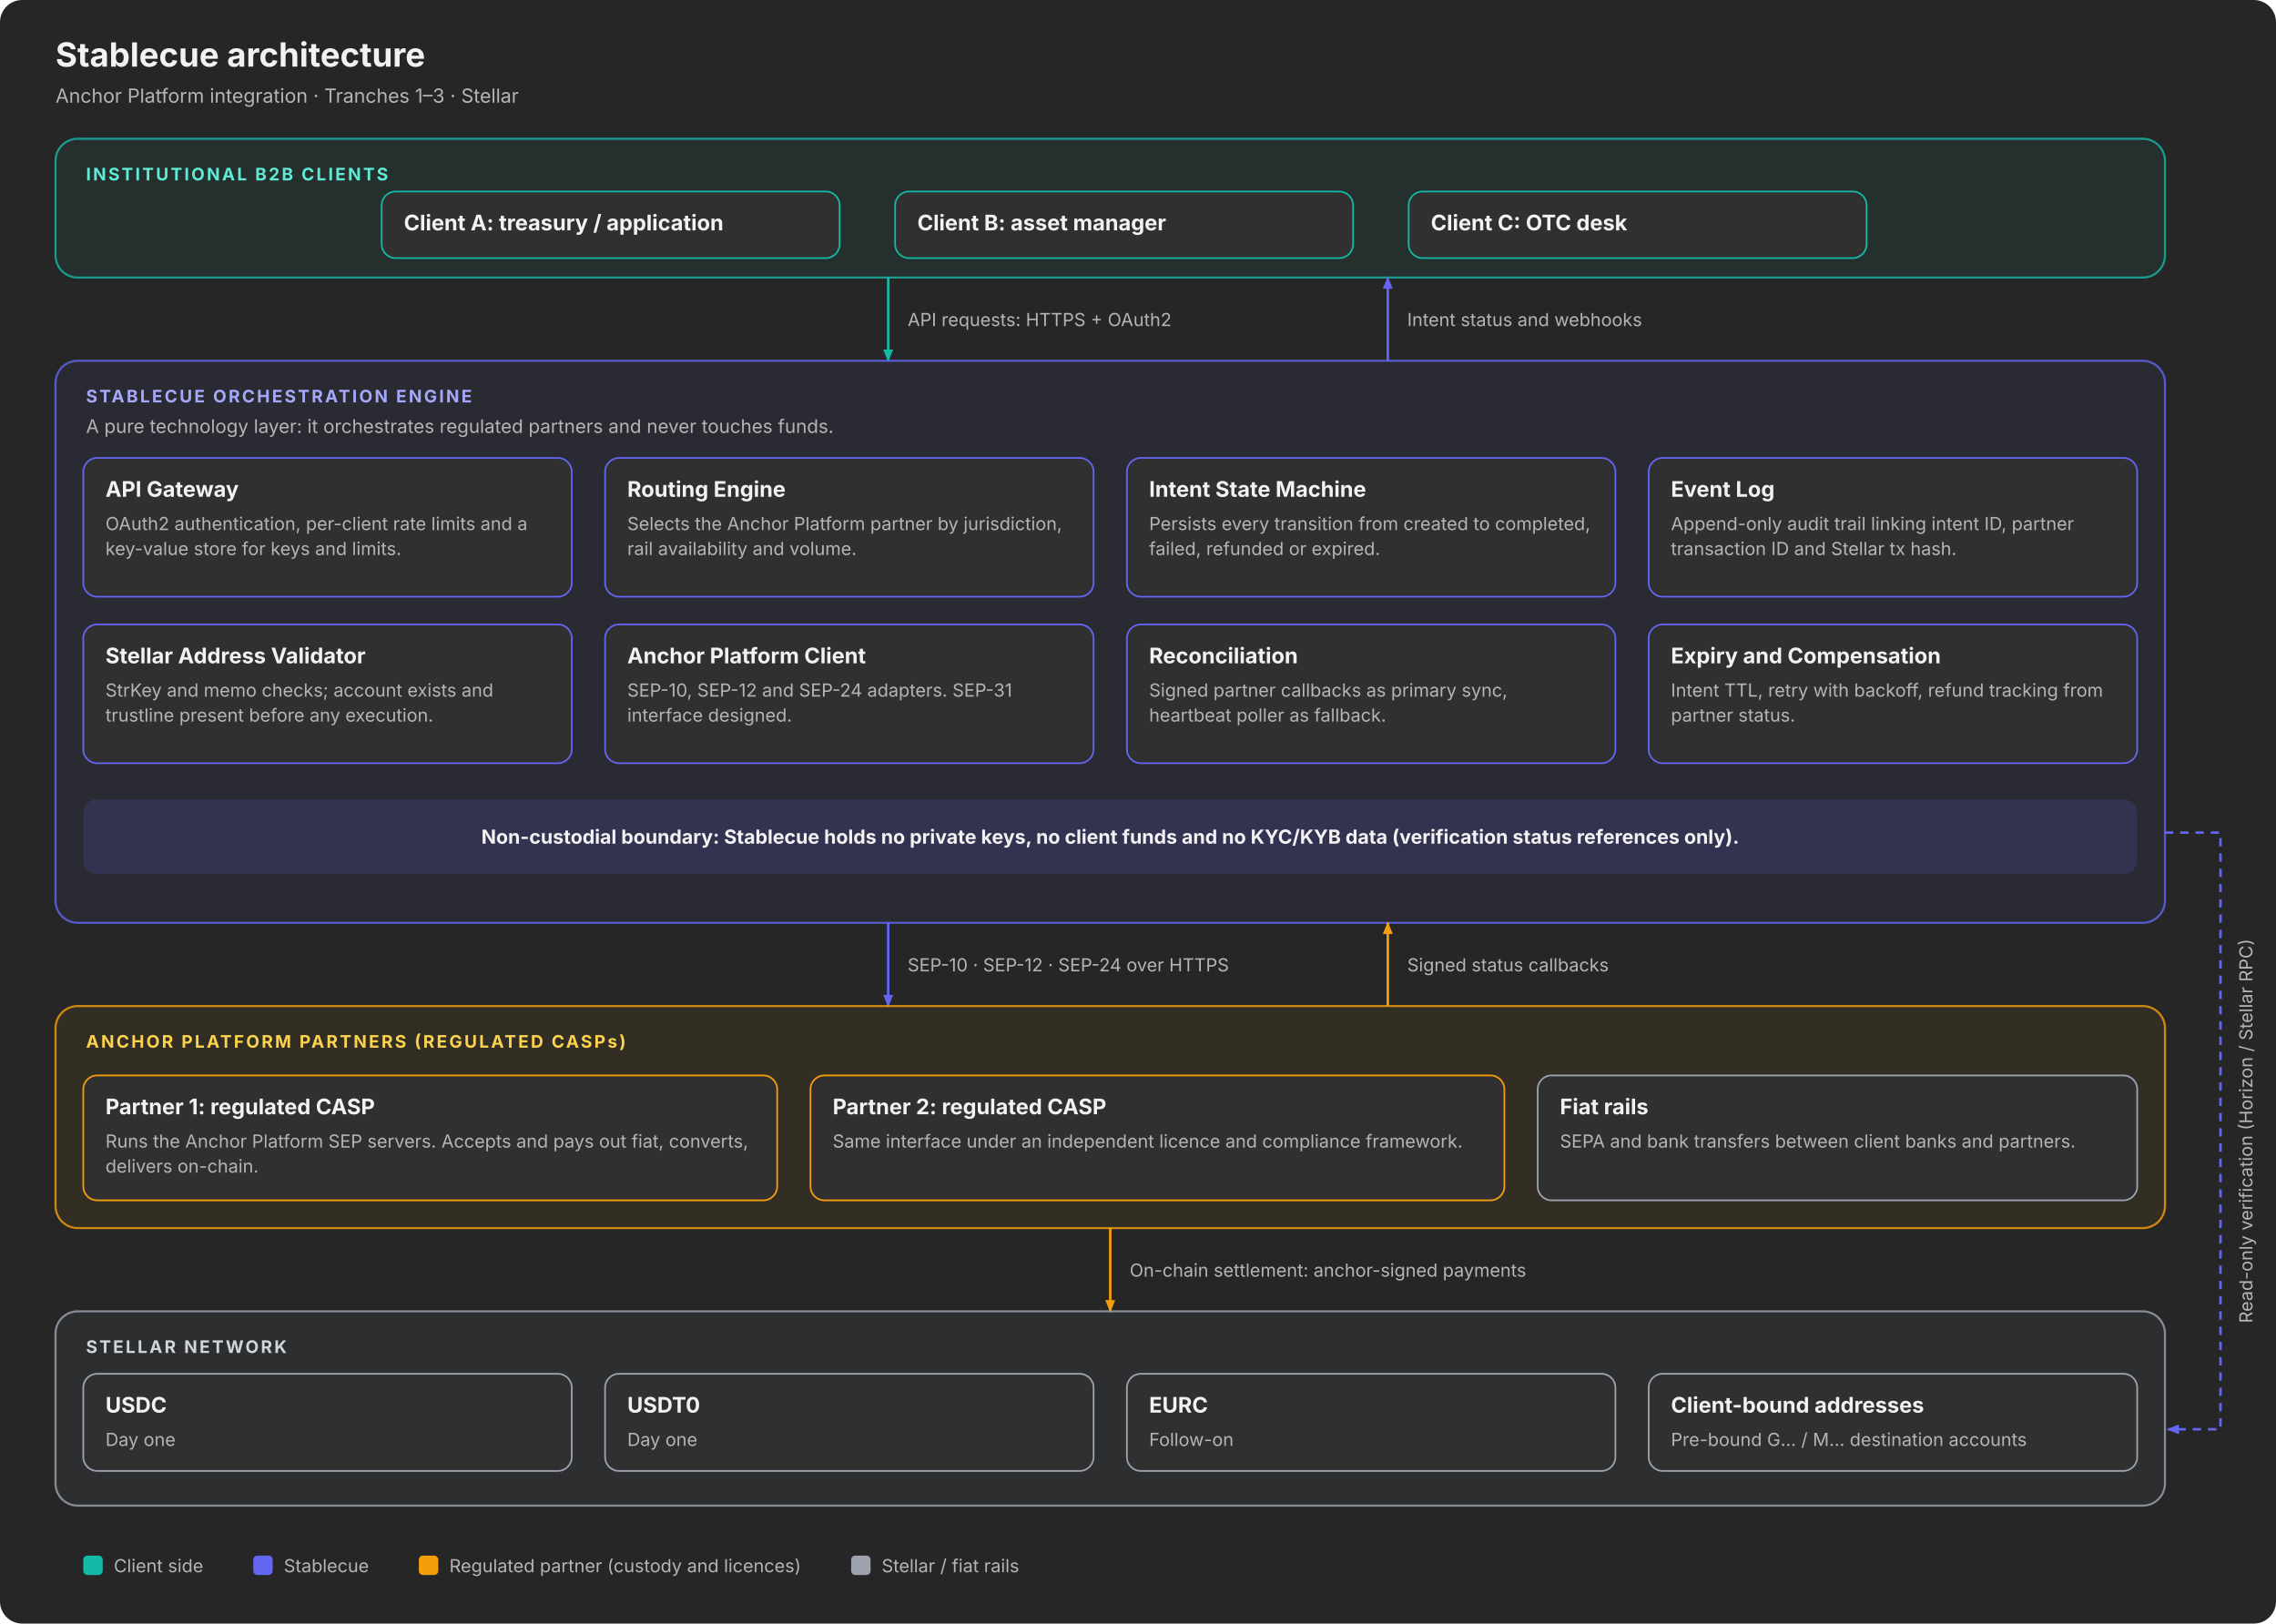
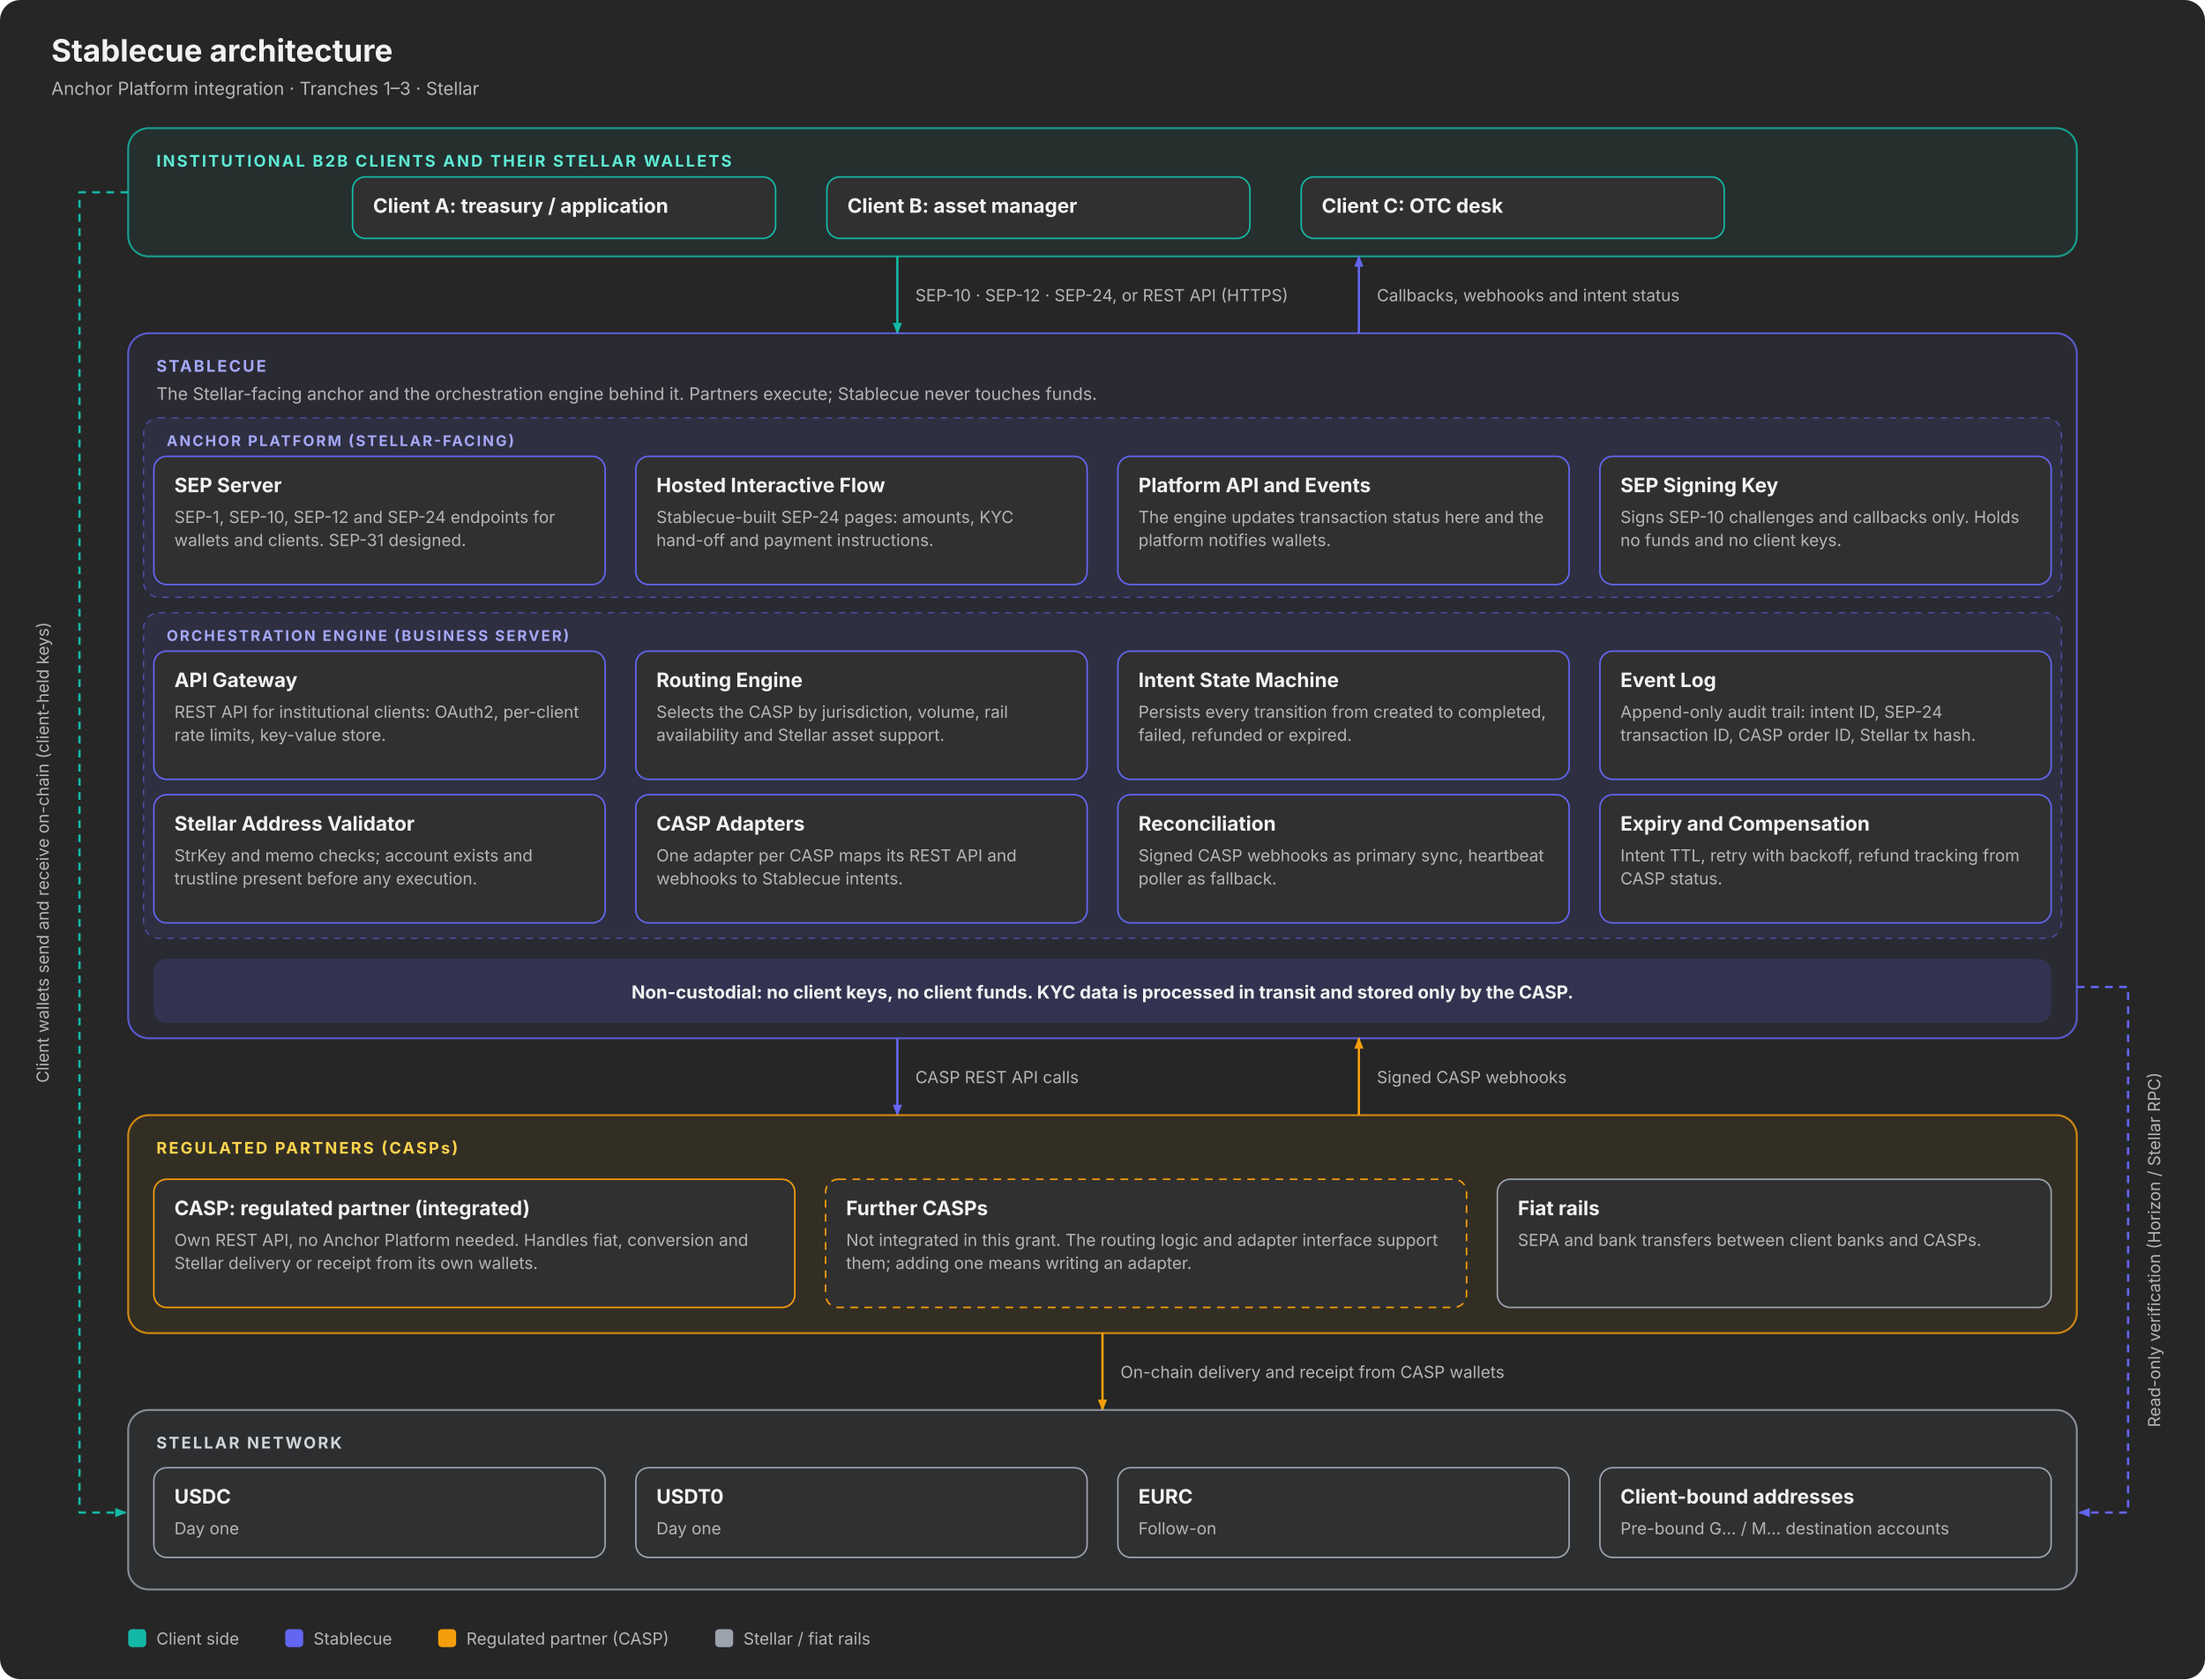
- <svg xmlns="http://www.w3.org/2000/svg" viewBox="0 0 1640 1170" width="1640" height="1170" role="img" aria-labelledby="t d" font-family="Inter, 'Segoe UI', 'Helvetica Neue', Helvetica, Arial, sans-serif">
+ <svg xmlns="http://www.w3.org/2000/svg" viewBox="0 0 1720 1310" width="1720" height="1310" role="img" aria-labelledby="t d" font-family="Inter, 'Segoe UI', 'Helvetica Neue', Helvetica, Arial, sans-serif">
  <defs>
    <marker id="ah-client" viewBox="0 0 10 10" refX="9" refY="5" markerWidth="9" markerHeight="9" markerUnits="userSpaceOnUse" orient="auto">
      <path d="M0,1 L10,5 L0,9 z" fill="#14b8a6" />
    </marker>
    <marker id="ah-sc" viewBox="0 0 10 10" refX="9" refY="5" markerWidth="9" markerHeight="9" markerUnits="userSpaceOnUse" orient="auto">
      <path d="M0,1 L10,5 L0,9 z" fill="#6366f1" />
    </marker>
    <marker id="ah-partner" viewBox="0 0 10 10" refX="9" refY="5" markerWidth="9" markerHeight="9" markerUnits="userSpaceOnUse" orient="auto">
      <path d="M0,1 L10,5 L0,9 z" fill="#f59e0b" />
    </marker>
    <marker id="ah-chain" viewBox="0 0 10 10" refX="9" refY="5" markerWidth="9" markerHeight="9" markerUnits="userSpaceOnUse" orient="auto">
      <path d="M0,1 L10,5 L0,9 z" fill="#9ca3af" />
    </marker>
    <marker id="ah-fail" viewBox="0 0 10 10" refX="9" refY="5" markerWidth="9" markerHeight="9" markerUnits="userSpaceOnUse" orient="auto">
      <path d="M0,1 L10,5 L0,9 z" fill="#f87171" />
    </marker>
  </defs>
-   <rect width="1640" height="1170" rx="16" fill="#262626" />
+   <rect width="1720" height="1310" rx="16" fill="#262626" />
  <text x="40.0" y="48.0" font-size="24" font-weight="700" fill="#f2f2f2" text-anchor="start">Stablecue architecture</text>
  <text x="40.0" y="74.0" font-size="14" font-weight="400" fill="#b5b5b5" text-anchor="start">Anchor Platform integration  ·  Tranches 1–3  ·  Stellar</text>
-   <rect x="40.0" y="100.0" width="1520.0" height="100.0" rx="16" fill="#14b8a6" stroke="#14b8a6" stroke-width="1.5" opacity="0.07" />
-   <rect x="40.0" y="100.0" width="1520.0" height="100.0" rx="16" fill="none" stroke="#14b8a6" stroke-width="1.5" opacity="0.8" />
-   <text x="62.0" y="130.0" font-size="12.5" font-weight="700" fill="#5eead4" text-anchor="start" letter-spacing="1.5">INSTITUTIONAL B2B CLIENTS</text>
+   <rect x="100.0" y="100.0" width="1520.0" height="100.0" rx="16" fill="#14b8a6" stroke="#14b8a6" stroke-width="1.5" opacity="0.07" />
+   <rect x="100.0" y="100.0" width="1520.0" height="100.0" rx="16" fill="none" stroke="#14b8a6" stroke-width="1.5" opacity="0.8" />
+   <text x="122.0" y="130.0" font-size="12.5" font-weight="700" fill="#5eead4" text-anchor="start" letter-spacing="1.5">INSTITUTIONAL B2B CLIENTS AND THEIR STELLAR WALLETS</text>
  <rect x="275.0" y="138.0" width="330.0" height="48.0" rx="10" fill="#303030" stroke="#14b8a6" stroke-width="1.2" opacity="1" />
  <text x="291.0" y="166.0" font-size="15.5" font-weight="700" fill="#f2f2f2" text-anchor="start">Client A: treasury / application</text>
  <rect x="645.0" y="138.0" width="330.0" height="48.0" rx="10" fill="#303030" stroke="#14b8a6" stroke-width="1.2" opacity="1" />
  <text x="661.0" y="166.0" font-size="15.5" font-weight="700" fill="#f2f2f2" text-anchor="start">Client B: asset manager</text>
  <rect x="1015.0" y="138.0" width="330.0" height="48.0" rx="10" fill="#303030" stroke="#14b8a6" stroke-width="1.2" opacity="1" />
  <text x="1031.0" y="166.0" font-size="15.5" font-weight="700" fill="#f2f2f2" text-anchor="start">Client C: OTC desk</text>
-   <line x1="640.0" y1="200.0" x2="640.0" y2="260.0" stroke="#14b8a6" stroke-width="1.8" marker-end="url(#ah-client)" />
-   <text x="654.0" y="235.0" font-size="13" font-weight="400" fill="#b5b5b5" text-anchor="start">API requests: HTTPS + OAuth2</text>
-   <line x1="1000.0" y1="260.0" x2="1000.0" y2="200.0" stroke="#6366f1" stroke-width="1.8" marker-end="url(#ah-sc)" />
-   <text x="1014.0" y="235.0" font-size="13" font-weight="400" fill="#b5b5b5" text-anchor="start">Intent status and webhooks</text>
-   <rect x="40.0" y="260.0" width="1520.0" height="405.0" rx="16" fill="#6366f1" stroke="#6366f1" stroke-width="1.5" opacity="0.07" />
-   <rect x="40.0" y="260.0" width="1520.0" height="405.0" rx="16" fill="none" stroke="#6366f1" stroke-width="1.5" opacity="0.8" />
-   <text x="62.0" y="290.0" font-size="12.5" font-weight="700" fill="#a5a8f8" text-anchor="start" letter-spacing="1.5">STABLECUE ORCHESTRATION ENGINE</text>
-   <text x="62.0" y="312.0" font-size="13.5" font-weight="400" fill="#b5b5b5" text-anchor="start">A pure technology layer: it orchestrates regulated partners and never touches funds.</text>
-   <rect x="60.0" y="330.0" width="352.0" height="100.0" rx="10" fill="#303030" stroke="#6366f1" stroke-width="1.2" opacity="1" />
-   <text x="76.0" y="358.0" font-size="15.5" font-weight="700" fill="#f2f2f2" text-anchor="start">API Gateway</text>
-   <text x="76.0" y="382.0" font-size="13" font-weight="400" fill="#b5b5b5" text-anchor="start">OAuth2 authentication, per-client rate limits and a</text>
-   <text x="76.0" y="400.0" font-size="13" font-weight="400" fill="#b5b5b5" text-anchor="start">key-value store for keys and limits.</text>
-   <rect x="436.0" y="330.0" width="352.0" height="100.0" rx="10" fill="#303030" stroke="#6366f1" stroke-width="1.2" opacity="1" />
-   <text x="452.0" y="358.0" font-size="15.5" font-weight="700" fill="#f2f2f2" text-anchor="start">Routing Engine</text>
-   <text x="452.0" y="382.0" font-size="13" font-weight="400" fill="#b5b5b5" text-anchor="start">Selects the Anchor Platform partner by jurisdiction,</text>
-   <text x="452.0" y="400.0" font-size="13" font-weight="400" fill="#b5b5b5" text-anchor="start">rail availability and volume.</text>
-   <rect x="812.0" y="330.0" width="352.0" height="100.0" rx="10" fill="#303030" stroke="#6366f1" stroke-width="1.2" opacity="1" />
-   <text x="828.0" y="358.0" font-size="15.5" font-weight="700" fill="#f2f2f2" text-anchor="start">Intent State Machine</text>
-   <text x="828.0" y="382.0" font-size="13" font-weight="400" fill="#b5b5b5" text-anchor="start">Persists every transition from created to completed,</text>
-   <text x="828.0" y="400.0" font-size="13" font-weight="400" fill="#b5b5b5" text-anchor="start">failed, refunded or expired.</text>
-   <rect x="1188.0" y="330.0" width="352.0" height="100.0" rx="10" fill="#303030" stroke="#6366f1" stroke-width="1.2" opacity="1" />
-   <text x="1204.0" y="358.0" font-size="15.5" font-weight="700" fill="#f2f2f2" text-anchor="start">Event Log</text>
-   <text x="1204.0" y="382.0" font-size="13" font-weight="400" fill="#b5b5b5" text-anchor="start">Append-only audit trail linking intent ID, partner</text>
-   <text x="1204.0" y="400.0" font-size="13" font-weight="400" fill="#b5b5b5" text-anchor="start">transaction ID and Stellar tx hash.</text>
-   <rect x="60.0" y="450.0" width="352.0" height="100.0" rx="10" fill="#303030" stroke="#6366f1" stroke-width="1.2" opacity="1" />
-   <text x="76.0" y="478.0" font-size="15.5" font-weight="700" fill="#f2f2f2" text-anchor="start">Stellar Address Validator</text>
-   <text x="76.0" y="502.0" font-size="13" font-weight="400" fill="#b5b5b5" text-anchor="start">StrKey and memo checks; account exists and</text>
-   <text x="76.0" y="520.0" font-size="13" font-weight="400" fill="#b5b5b5" text-anchor="start">trustline present before any execution.</text>
-   <rect x="436.0" y="450.0" width="352.0" height="100.0" rx="10" fill="#303030" stroke="#6366f1" stroke-width="1.2" opacity="1" />
-   <text x="452.0" y="478.0" font-size="15.5" font-weight="700" fill="#f2f2f2" text-anchor="start">Anchor Platform Client</text>
-   <text x="452.0" y="502.0" font-size="13" font-weight="400" fill="#b5b5b5" text-anchor="start">SEP-10, SEP-12 and SEP-24 adapters. SEP-31</text>
-   <text x="452.0" y="520.0" font-size="13" font-weight="400" fill="#b5b5b5" text-anchor="start">interface designed.</text>
-   <rect x="812.0" y="450.0" width="352.0" height="100.0" rx="10" fill="#303030" stroke="#6366f1" stroke-width="1.2" opacity="1" />
-   <text x="828.0" y="478.0" font-size="15.5" font-weight="700" fill="#f2f2f2" text-anchor="start">Reconciliation</text>
-   <text x="828.0" y="502.0" font-size="13" font-weight="400" fill="#b5b5b5" text-anchor="start">Signed partner callbacks as primary sync,</text>
-   <text x="828.0" y="520.0" font-size="13" font-weight="400" fill="#b5b5b5" text-anchor="start">heartbeat poller as fallback.</text>
-   <rect x="1188.0" y="450.0" width="352.0" height="100.0" rx="10" fill="#303030" stroke="#6366f1" stroke-width="1.2" opacity="1" />
-   <text x="1204.0" y="478.0" font-size="15.5" font-weight="700" fill="#f2f2f2" text-anchor="start">Expiry and Compensation</text>
-   <text x="1204.0" y="502.0" font-size="13" font-weight="400" fill="#b5b5b5" text-anchor="start">Intent TTL, retry with backoff, refund tracking from</text>
-   <text x="1204.0" y="520.0" font-size="13" font-weight="400" fill="#b5b5b5" text-anchor="start">partner status.</text>
-   <rect x="60.0" y="576.0" width="1480.0" height="54.0" rx="10" fill="#6366f1" stroke="none" stroke-width="1.5" opacity="0.16" />
-   <text x="800.0" y="608.0" font-size="14" font-weight="700" fill="#f2f2f2" text-anchor="middle">Non-custodial boundary: Stablecue holds no private keys, no client funds and no KYC/KYB data (verification status references only).</text>
-   <line x1="640.0" y1="665.0" x2="640.0" y2="725.0" stroke="#6366f1" stroke-width="1.8" marker-end="url(#ah-sc)" />
-   <text x="654.0" y="700.0" font-size="13" font-weight="400" fill="#b5b5b5" text-anchor="start">SEP-10 · SEP-12 · SEP-24 over HTTPS</text>
-   <line x1="1000.0" y1="725.0" x2="1000.0" y2="665.0" stroke="#f59e0b" stroke-width="1.8" marker-end="url(#ah-partner)" />
-   <text x="1014.0" y="700.0" font-size="13" font-weight="400" fill="#b5b5b5" text-anchor="start">Signed status callbacks</text>
-   <rect x="40.0" y="725.0" width="1520.0" height="160.0" rx="16" fill="#f59e0b" stroke="#f59e0b" stroke-width="1.5" opacity="0.07" />
-   <rect x="40.0" y="725.0" width="1520.0" height="160.0" rx="16" fill="none" stroke="#f59e0b" stroke-width="1.5" opacity="0.8" />
-   <text x="62.0" y="755.0" font-size="12.5" font-weight="700" fill="#fcd34d" text-anchor="start" letter-spacing="1.5">ANCHOR PLATFORM PARTNERS (REGULATED CASPs)</text>
-   <rect x="60.0" y="775.0" width="500.0" height="90.0" rx="10" fill="#303030" stroke="#f59e0b" stroke-width="1.2" opacity="1" />
-   <text x="76.0" y="803.0" font-size="15.5" font-weight="700" fill="#f2f2f2" text-anchor="start">Partner 1: regulated CASP</text>
-   <text x="76.0" y="827.0" font-size="13" font-weight="400" fill="#b5b5b5" text-anchor="start">Runs the Anchor Platform SEP servers. Accepts and pays out fiat, converts,</text>
-   <text x="76.0" y="845.0" font-size="13" font-weight="400" fill="#b5b5b5" text-anchor="start">delivers on-chain.</text>
-   <rect x="584.0" y="775.0" width="500.0" height="90.0" rx="10" fill="#303030" stroke="#f59e0b" stroke-width="1.2" opacity="1" />
-   <text x="600.0" y="803.0" font-size="15.5" font-weight="700" fill="#f2f2f2" text-anchor="start">Partner 2: regulated CASP</text>
-   <text x="600.0" y="827.0" font-size="13" font-weight="400" fill="#b5b5b5" text-anchor="start">Same interface under an independent licence and compliance framework.</text>
-   <rect x="1108.0" y="775.0" width="432.0" height="90.0" rx="10" fill="#303030" stroke="#9ca3af" stroke-width="1.2" opacity="1" />
-   <text x="1124.0" y="803.0" font-size="15.5" font-weight="700" fill="#f2f2f2" text-anchor="start">Fiat rails</text>
-   <text x="1124.0" y="827.0" font-size="13" font-weight="400" fill="#b5b5b5" text-anchor="start">SEPA and bank transfers between client banks and partners.</text>
-   <line x1="800.0" y1="885.0" x2="800.0" y2="945.0" stroke="#f59e0b" stroke-width="1.8" marker-end="url(#ah-partner)" />
-   <text x="814.0" y="920.0" font-size="13" font-weight="400" fill="#b5b5b5" text-anchor="start">On-chain settlement: anchor-signed payments</text>
-   <rect x="40.0" y="945.0" width="1520.0" height="140.0" rx="16" fill="#9ca3af" stroke="#9ca3af" stroke-width="1.5" opacity="0.07" />
-   <rect x="40.0" y="945.0" width="1520.0" height="140.0" rx="16" fill="none" stroke="#9ca3af" stroke-width="1.5" opacity="0.8" />
-   <text x="62.0" y="975.0" font-size="12.5" font-weight="700" fill="#d1d5db" text-anchor="start" letter-spacing="1.5">STELLAR NETWORK</text>
-   <rect x="60.0" y="990.0" width="352.0" height="70.0" rx="10" fill="#303030" stroke="#9ca3af" stroke-width="1.2" opacity="1" />
-   <text x="76.0" y="1018.0" font-size="15.5" font-weight="700" fill="#f2f2f2" text-anchor="start">USDC</text>
-   <text x="76.0" y="1042.0" font-size="13" font-weight="400" fill="#b5b5b5" text-anchor="start">Day one</text>
-   <rect x="436.0" y="990.0" width="352.0" height="70.0" rx="10" fill="#303030" stroke="#9ca3af" stroke-width="1.2" opacity="1" />
-   <text x="452.0" y="1018.0" font-size="15.5" font-weight="700" fill="#f2f2f2" text-anchor="start">USDT0</text>
-   <text x="452.0" y="1042.0" font-size="13" font-weight="400" fill="#b5b5b5" text-anchor="start">Day one</text>
-   <rect x="812.0" y="990.0" width="352.0" height="70.0" rx="10" fill="#303030" stroke="#9ca3af" stroke-width="1.2" opacity="1" />
-   <text x="828.0" y="1018.0" font-size="15.5" font-weight="700" fill="#f2f2f2" text-anchor="start">EURC</text>
-   <text x="828.0" y="1042.0" font-size="13" font-weight="400" fill="#b5b5b5" text-anchor="start">Follow-on</text>
-   <rect x="1188.0" y="990.0" width="352.0" height="70.0" rx="10" fill="#303030" stroke="#9ca3af" stroke-width="1.2" opacity="1" />
-   <text x="1204.0" y="1018.0" font-size="15.5" font-weight="700" fill="#f2f2f2" text-anchor="start">Client-bound addresses</text>
-   <text x="1204.0" y="1042.0" font-size="13" font-weight="400" fill="#b5b5b5" text-anchor="start">Pre-bound G… / M… destination accounts</text>
-   <path d="M1560,600 L1600,600 L1600,1030 L1562,1030" fill="none" stroke="#6366f1" stroke-width="1.8" stroke-dasharray="6 5" marker-end="url(#ah-sc)" stroke-linejoin="round" />
-   <text x="1623.0" y="815.0" font-size="13" font-weight="400" fill="#b5b5b5" text-anchor="middle" transform="rotate(-90 1623.0 815.0)">Read-only verification (Horizon / Stellar RPC)</text>
-   <rect x="60.0" y="1121.0" width="14.0" height="14.0" rx="3" fill="#14b8a6" stroke="none" stroke-width="1.5" opacity="1" />
-   <text x="82.0" y="1133.0" font-size="13" font-weight="400" fill="#b5b5b5" text-anchor="start">Client side</text>
-   <rect x="182.5" y="1121.0" width="14.0" height="14.0" rx="3" fill="#6366f1" stroke="none" stroke-width="1.5" opacity="1" />
-   <text x="204.5" y="1133.0" font-size="13" font-weight="400" fill="#b5b5b5" text-anchor="start">Stablecue</text>
-   <rect x="301.8" y="1121.0" width="14.0" height="14.0" rx="3" fill="#f59e0b" stroke="none" stroke-width="1.5" opacity="1" />
-   <text x="323.8" y="1133.0" font-size="13" font-weight="400" fill="#b5b5b5" text-anchor="start">Regulated partner (custody and licences)</text>
-   <rect x="613.3" y="1121.0" width="14.0" height="14.0" rx="3" fill="#9ca3af" stroke="none" stroke-width="1.5" opacity="1" />
-   <text x="635.3" y="1133.0" font-size="13" font-weight="400" fill="#b5b5b5" text-anchor="start">Stellar / fiat rails</text>
+   <line x1="700.0" y1="200.0" x2="700.0" y2="260.0" stroke="#14b8a6" stroke-width="1.8" marker-end="url(#ah-client)" />
+   <text x="714.0" y="235.0" font-size="13" font-weight="400" fill="#b5b5b5" text-anchor="start">SEP-10 · SEP-12 · SEP-24, or REST API (HTTPS)</text>
+   <line x1="1060.0" y1="260.0" x2="1060.0" y2="200.0" stroke="#6366f1" stroke-width="1.8" marker-end="url(#ah-sc)" />
+   <text x="1074.0" y="235.0" font-size="13" font-weight="400" fill="#b5b5b5" text-anchor="start">Callbacks, webhooks and intent status</text>
+   <rect x="100.0" y="260.0" width="1520.0" height="550.0" rx="16" fill="#6366f1" stroke="#6366f1" stroke-width="1.5" opacity="0.07" />
+   <rect x="100.0" y="260.0" width="1520.0" height="550.0" rx="16" fill="none" stroke="#6366f1" stroke-width="1.5" opacity="0.8" />
+   <text x="122.0" y="290.0" font-size="12.5" font-weight="700" fill="#a5a8f8" text-anchor="start" letter-spacing="1.5">STABLECUE</text>
+   <text x="122.0" y="312.0" font-size="13.5" font-weight="400" fill="#b5b5b5" text-anchor="start">The Stellar-facing anchor and the orchestration engine behind it. Partners execute; Stablecue never touches funds.</text>
+   <rect x="112.0" y="326.0" width="1496.0" height="140.0" rx="12" fill="#6366f1" stroke="none" stroke-width="1.5" opacity="0.08" />
+   <rect x="112.0" y="326.0" width="1496.0" height="140.0" rx="12" fill="none" stroke="#6366f1" stroke-width="1" opacity="0.6" stroke-dasharray="5 5" />
+   <text x="130.0" y="348.0" font-size="11.5" font-weight="700" fill="#a5a8f8" text-anchor="start" letter-spacing="1.4">ANCHOR PLATFORM (STELLAR-FACING)</text>
+   <rect x="120.0" y="356.0" width="352.0" height="100.0" rx="10" fill="#303030" stroke="#6366f1" stroke-width="1.2" opacity="1" />
+   <text x="136.0" y="384.0" font-size="15.5" font-weight="700" fill="#f2f2f2" text-anchor="start">SEP Server</text>
+   <text x="136.0" y="408.0" font-size="13" font-weight="400" fill="#b5b5b5" text-anchor="start">SEP-1, SEP-10, SEP-12 and SEP-24 endpoints for</text>
+   <text x="136.0" y="426.0" font-size="13" font-weight="400" fill="#b5b5b5" text-anchor="start">wallets and clients. SEP-31 designed.</text>
+   <rect x="496.0" y="356.0" width="352.0" height="100.0" rx="10" fill="#303030" stroke="#6366f1" stroke-width="1.2" opacity="1" />
+   <text x="512.0" y="384.0" font-size="15.5" font-weight="700" fill="#f2f2f2" text-anchor="start">Hosted Interactive Flow</text>
+   <text x="512.0" y="408.0" font-size="13" font-weight="400" fill="#b5b5b5" text-anchor="start">Stablecue-built SEP-24 pages: amounts, KYC</text>
+   <text x="512.0" y="426.0" font-size="13" font-weight="400" fill="#b5b5b5" text-anchor="start">hand-off and payment instructions.</text>
+   <rect x="872.0" y="356.0" width="352.0" height="100.0" rx="10" fill="#303030" stroke="#6366f1" stroke-width="1.2" opacity="1" />
+   <text x="888.0" y="384.0" font-size="15.5" font-weight="700" fill="#f2f2f2" text-anchor="start">Platform API and Events</text>
+   <text x="888.0" y="408.0" font-size="13" font-weight="400" fill="#b5b5b5" text-anchor="start">The engine updates transaction status here and the</text>
+   <text x="888.0" y="426.0" font-size="13" font-weight="400" fill="#b5b5b5" text-anchor="start">platform notifies wallets.</text>
+   <rect x="1248.0" y="356.0" width="352.0" height="100.0" rx="10" fill="#303030" stroke="#6366f1" stroke-width="1.2" opacity="1" />
+   <text x="1264.0" y="384.0" font-size="15.5" font-weight="700" fill="#f2f2f2" text-anchor="start">SEP Signing Key</text>
+   <text x="1264.0" y="408.0" font-size="13" font-weight="400" fill="#b5b5b5" text-anchor="start">Signs SEP-10 challenges and callbacks only. Holds</text>
+   <text x="1264.0" y="426.0" font-size="13" font-weight="400" fill="#b5b5b5" text-anchor="start">no funds and no client keys.</text>
+   <rect x="112.0" y="478.0" width="1496.0" height="254.0" rx="12" fill="#6366f1" stroke="none" stroke-width="1.5" opacity="0.08" />
+   <rect x="112.0" y="478.0" width="1496.0" height="254.0" rx="12" fill="none" stroke="#6366f1" stroke-width="1" opacity="0.6" stroke-dasharray="5 5" />
+   <text x="130.0" y="500.0" font-size="11.5" font-weight="700" fill="#a5a8f8" text-anchor="start" letter-spacing="1.4">ORCHESTRATION ENGINE (BUSINESS SERVER)</text>
+   <rect x="120.0" y="508.0" width="352.0" height="100.0" rx="10" fill="#303030" stroke="#6366f1" stroke-width="1.2" opacity="1" />
+   <text x="136.0" y="536.0" font-size="15.5" font-weight="700" fill="#f2f2f2" text-anchor="start">API Gateway</text>
+   <text x="136.0" y="560.0" font-size="13" font-weight="400" fill="#b5b5b5" text-anchor="start">REST API for institutional clients: OAuth2, per-client</text>
+   <text x="136.0" y="578.0" font-size="13" font-weight="400" fill="#b5b5b5" text-anchor="start">rate limits, key-value store.</text>
+   <rect x="496.0" y="508.0" width="352.0" height="100.0" rx="10" fill="#303030" stroke="#6366f1" stroke-width="1.2" opacity="1" />
+   <text x="512.0" y="536.0" font-size="15.5" font-weight="700" fill="#f2f2f2" text-anchor="start">Routing Engine</text>
+   <text x="512.0" y="560.0" font-size="13" font-weight="400" fill="#b5b5b5" text-anchor="start">Selects the CASP by jurisdiction, volume, rail</text>
+   <text x="512.0" y="578.0" font-size="13" font-weight="400" fill="#b5b5b5" text-anchor="start">availability and Stellar asset support.</text>
+   <rect x="872.0" y="508.0" width="352.0" height="100.0" rx="10" fill="#303030" stroke="#6366f1" stroke-width="1.2" opacity="1" />
+   <text x="888.0" y="536.0" font-size="15.5" font-weight="700" fill="#f2f2f2" text-anchor="start">Intent State Machine</text>
+   <text x="888.0" y="560.0" font-size="13" font-weight="400" fill="#b5b5b5" text-anchor="start">Persists every transition from created to completed,</text>
+   <text x="888.0" y="578.0" font-size="13" font-weight="400" fill="#b5b5b5" text-anchor="start">failed, refunded or expired.</text>
+   <rect x="1248.0" y="508.0" width="352.0" height="100.0" rx="10" fill="#303030" stroke="#6366f1" stroke-width="1.2" opacity="1" />
+   <text x="1264.0" y="536.0" font-size="15.5" font-weight="700" fill="#f2f2f2" text-anchor="start">Event Log</text>
+   <text x="1264.0" y="560.0" font-size="13" font-weight="400" fill="#b5b5b5" text-anchor="start">Append-only audit trail: intent ID, SEP-24</text>
+   <text x="1264.0" y="578.0" font-size="13" font-weight="400" fill="#b5b5b5" text-anchor="start">transaction ID, CASP order ID, Stellar tx hash.</text>
+   <rect x="120.0" y="620.0" width="352.0" height="100.0" rx="10" fill="#303030" stroke="#6366f1" stroke-width="1.2" opacity="1" />
+   <text x="136.0" y="648.0" font-size="15.5" font-weight="700" fill="#f2f2f2" text-anchor="start">Stellar Address Validator</text>
+   <text x="136.0" y="672.0" font-size="13" font-weight="400" fill="#b5b5b5" text-anchor="start">StrKey and memo checks; account exists and</text>
+   <text x="136.0" y="690.0" font-size="13" font-weight="400" fill="#b5b5b5" text-anchor="start">trustline present before any execution.</text>
+   <rect x="496.0" y="620.0" width="352.0" height="100.0" rx="10" fill="#303030" stroke="#6366f1" stroke-width="1.2" opacity="1" />
+   <text x="512.0" y="648.0" font-size="15.5" font-weight="700" fill="#f2f2f2" text-anchor="start">CASP Adapters</text>
+   <text x="512.0" y="672.0" font-size="13" font-weight="400" fill="#b5b5b5" text-anchor="start">One adapter per CASP maps its REST API and</text>
+   <text x="512.0" y="690.0" font-size="13" font-weight="400" fill="#b5b5b5" text-anchor="start">webhooks to Stablecue intents.</text>
+   <rect x="872.0" y="620.0" width="352.0" height="100.0" rx="10" fill="#303030" stroke="#6366f1" stroke-width="1.2" opacity="1" />
+   <text x="888.0" y="648.0" font-size="15.5" font-weight="700" fill="#f2f2f2" text-anchor="start">Reconciliation</text>
+   <text x="888.0" y="672.0" font-size="13" font-weight="400" fill="#b5b5b5" text-anchor="start">Signed CASP webhooks as primary sync, heartbeat</text>
+   <text x="888.0" y="690.0" font-size="13" font-weight="400" fill="#b5b5b5" text-anchor="start">poller as fallback.</text>
+   <rect x="1248.0" y="620.0" width="352.0" height="100.0" rx="10" fill="#303030" stroke="#6366f1" stroke-width="1.2" opacity="1" />
+   <text x="1264.0" y="648.0" font-size="15.5" font-weight="700" fill="#f2f2f2" text-anchor="start">Expiry and Compensation</text>
+   <text x="1264.0" y="672.0" font-size="13" font-weight="400" fill="#b5b5b5" text-anchor="start">Intent TTL, retry with backoff, refund tracking from</text>
+   <text x="1264.0" y="690.0" font-size="13" font-weight="400" fill="#b5b5b5" text-anchor="start">CASP status.</text>
+   <rect x="120.0" y="748.0" width="1480.0" height="50.0" rx="10" fill="#6366f1" stroke="none" stroke-width="1.5" opacity="0.16" />
+   <text x="860.0" y="779.0" font-size="14" font-weight="700" fill="#f2f2f2" text-anchor="middle">Non-custodial: no client keys, no client funds. KYC data is processed in transit and stored only by the CASP.</text>
+   <line x1="700.0" y1="810.0" x2="700.0" y2="870.0" stroke="#6366f1" stroke-width="1.8" marker-end="url(#ah-sc)" />
+   <text x="714.0" y="845.0" font-size="13" font-weight="400" fill="#b5b5b5" text-anchor="start">CASP REST API calls</text>
+   <line x1="1060.0" y1="870.0" x2="1060.0" y2="810.0" stroke="#f59e0b" stroke-width="1.8" marker-end="url(#ah-partner)" />
+   <text x="1074.0" y="845.0" font-size="13" font-weight="400" fill="#b5b5b5" text-anchor="start">Signed CASP webhooks</text>
+   <rect x="100.0" y="870.0" width="1520.0" height="170.0" rx="16" fill="#f59e0b" stroke="#f59e0b" stroke-width="1.5" opacity="0.07" />
+   <rect x="100.0" y="870.0" width="1520.0" height="170.0" rx="16" fill="none" stroke="#f59e0b" stroke-width="1.5" opacity="0.8" />
+   <text x="122.0" y="900.0" font-size="12.5" font-weight="700" fill="#fcd34d" text-anchor="start" letter-spacing="1.5">REGULATED PARTNERS (CASPs)</text>
+   <rect x="120.0" y="920.0" width="500.0" height="100.0" rx="10" fill="#303030" stroke="#f59e0b" stroke-width="1.2" opacity="1" />
+   <text x="136.0" y="948.0" font-size="15.5" font-weight="700" fill="#f2f2f2" text-anchor="start">CASP: regulated partner (integrated)</text>
+   <text x="136.0" y="972.0" font-size="13" font-weight="400" fill="#b5b5b5" text-anchor="start">Own REST API, no Anchor Platform needed. Handles fiat, conversion and</text>
+   <text x="136.0" y="990.0" font-size="13" font-weight="400" fill="#b5b5b5" text-anchor="start">Stellar delivery or receipt from its own wallets.</text>
+   <rect x="644.0" y="920.0" width="500.0" height="100.0" rx="10" fill="#303030" stroke="#f59e0b" stroke-width="1.2" opacity="1" stroke-dasharray="6 5" />
+   <text x="660.0" y="948.0" font-size="15.5" font-weight="700" fill="#f2f2f2" text-anchor="start">Further CASPs</text>
+   <text x="660.0" y="972.0" font-size="13" font-weight="400" fill="#b5b5b5" text-anchor="start">Not integrated in this grant. The routing logic and adapter interface support</text>
+   <text x="660.0" y="990.0" font-size="13" font-weight="400" fill="#b5b5b5" text-anchor="start">them; adding one means writing an adapter.</text>
+   <rect x="1168.0" y="920.0" width="432.0" height="100.0" rx="10" fill="#303030" stroke="#9ca3af" stroke-width="1.2" opacity="1" />
+   <text x="1184.0" y="948.0" font-size="15.5" font-weight="700" fill="#f2f2f2" text-anchor="start">Fiat rails</text>
+   <text x="1184.0" y="972.0" font-size="13" font-weight="400" fill="#b5b5b5" text-anchor="start">SEPA and bank transfers between client banks and CASPs.</text>
+   <line x1="860.0" y1="1040.0" x2="860.0" y2="1100.0" stroke="#f59e0b" stroke-width="1.8" marker-end="url(#ah-partner)" />
+   <text x="874.0" y="1075.0" font-size="13" font-weight="400" fill="#b5b5b5" text-anchor="start">On-chain delivery and receipt from CASP wallets</text>
+   <rect x="100.0" y="1100.0" width="1520.0" height="140.0" rx="16" fill="#9ca3af" stroke="#9ca3af" stroke-width="1.5" opacity="0.07" />
+   <rect x="100.0" y="1100.0" width="1520.0" height="140.0" rx="16" fill="none" stroke="#9ca3af" stroke-width="1.5" opacity="0.8" />
+   <text x="122.0" y="1130.0" font-size="12.5" font-weight="700" fill="#d1d5db" text-anchor="start" letter-spacing="1.5">STELLAR NETWORK</text>
+   <rect x="120.0" y="1145.0" width="352.0" height="70.0" rx="10" fill="#303030" stroke="#9ca3af" stroke-width="1.2" opacity="1" />
+   <text x="136.0" y="1173.0" font-size="15.5" font-weight="700" fill="#f2f2f2" text-anchor="start">USDC</text>
+   <text x="136.0" y="1197.0" font-size="13" font-weight="400" fill="#b5b5b5" text-anchor="start">Day one</text>
+   <rect x="496.0" y="1145.0" width="352.0" height="70.0" rx="10" fill="#303030" stroke="#9ca3af" stroke-width="1.2" opacity="1" />
+   <text x="512.0" y="1173.0" font-size="15.5" font-weight="700" fill="#f2f2f2" text-anchor="start">USDT0</text>
+   <text x="512.0" y="1197.0" font-size="13" font-weight="400" fill="#b5b5b5" text-anchor="start">Day one</text>
+   <rect x="872.0" y="1145.0" width="352.0" height="70.0" rx="10" fill="#303030" stroke="#9ca3af" stroke-width="1.2" opacity="1" />
+   <text x="888.0" y="1173.0" font-size="15.5" font-weight="700" fill="#f2f2f2" text-anchor="start">EURC</text>
+   <text x="888.0" y="1197.0" font-size="13" font-weight="400" fill="#b5b5b5" text-anchor="start">Follow-on</text>
+   <rect x="1248.0" y="1145.0" width="352.0" height="70.0" rx="10" fill="#303030" stroke="#9ca3af" stroke-width="1.2" opacity="1" />
+   <text x="1264.0" y="1173.0" font-size="15.5" font-weight="700" fill="#f2f2f2" text-anchor="start">Client-bound addresses</text>
+   <text x="1264.0" y="1197.0" font-size="13" font-weight="400" fill="#b5b5b5" text-anchor="start">Pre-bound G… / M… destination accounts</text>
+   <path d="M1620,770 L1660,770 L1660,1180 L1622,1180" fill="none" stroke="#6366f1" stroke-width="1.8" stroke-dasharray="6 5" marker-end="url(#ah-sc)" stroke-linejoin="round" />
+   <text x="1685.0" y="975.0" font-size="13" font-weight="400" fill="#b5b5b5" text-anchor="middle" transform="rotate(-90 1685.0 975.0)">Read-only verification (Horizon / Stellar RPC)</text>
+   <path d="M100,150 L62,150 L62,1180 L98,1180" fill="none" stroke="#14b8a6" stroke-width="1.8" stroke-dasharray="6 5" marker-end="url(#ah-client)" stroke-linejoin="round" />
+   <text x="38.0" y="665.0" font-size="13" font-weight="400" fill="#b5b5b5" text-anchor="middle" transform="rotate(-90 38.0 665.0)">Client wallets send and receive on-chain (client-held keys)</text>
+   <rect x="100.0" y="1271.0" width="14.0" height="14.0" rx="3" fill="#14b8a6" stroke="none" stroke-width="1.5" opacity="1" />
+   <text x="122.0" y="1283.0" font-size="13" font-weight="400" fill="#b5b5b5" text-anchor="start">Client side</text>
+   <rect x="222.5" y="1271.0" width="14.0" height="14.0" rx="3" fill="#6366f1" stroke="none" stroke-width="1.5" opacity="1" />
+   <text x="244.5" y="1283.0" font-size="13" font-weight="400" fill="#b5b5b5" text-anchor="start">Stablecue</text>
+   <rect x="341.8" y="1271.0" width="14.0" height="14.0" rx="3" fill="#f59e0b" stroke="none" stroke-width="1.5" opacity="1" />
+   <text x="363.8" y="1283.0" font-size="13" font-weight="400" fill="#b5b5b5" text-anchor="start">Regulated partner (CASP)</text>
+   <rect x="557.9" y="1271.0" width="14.0" height="14.0" rx="3" fill="#9ca3af" stroke="none" stroke-width="1.5" opacity="1" />
+   <text x="579.9" y="1283.0" font-size="13" font-weight="400" fill="#b5b5b5" text-anchor="start">Stellar / fiat rails</text>
</svg>
